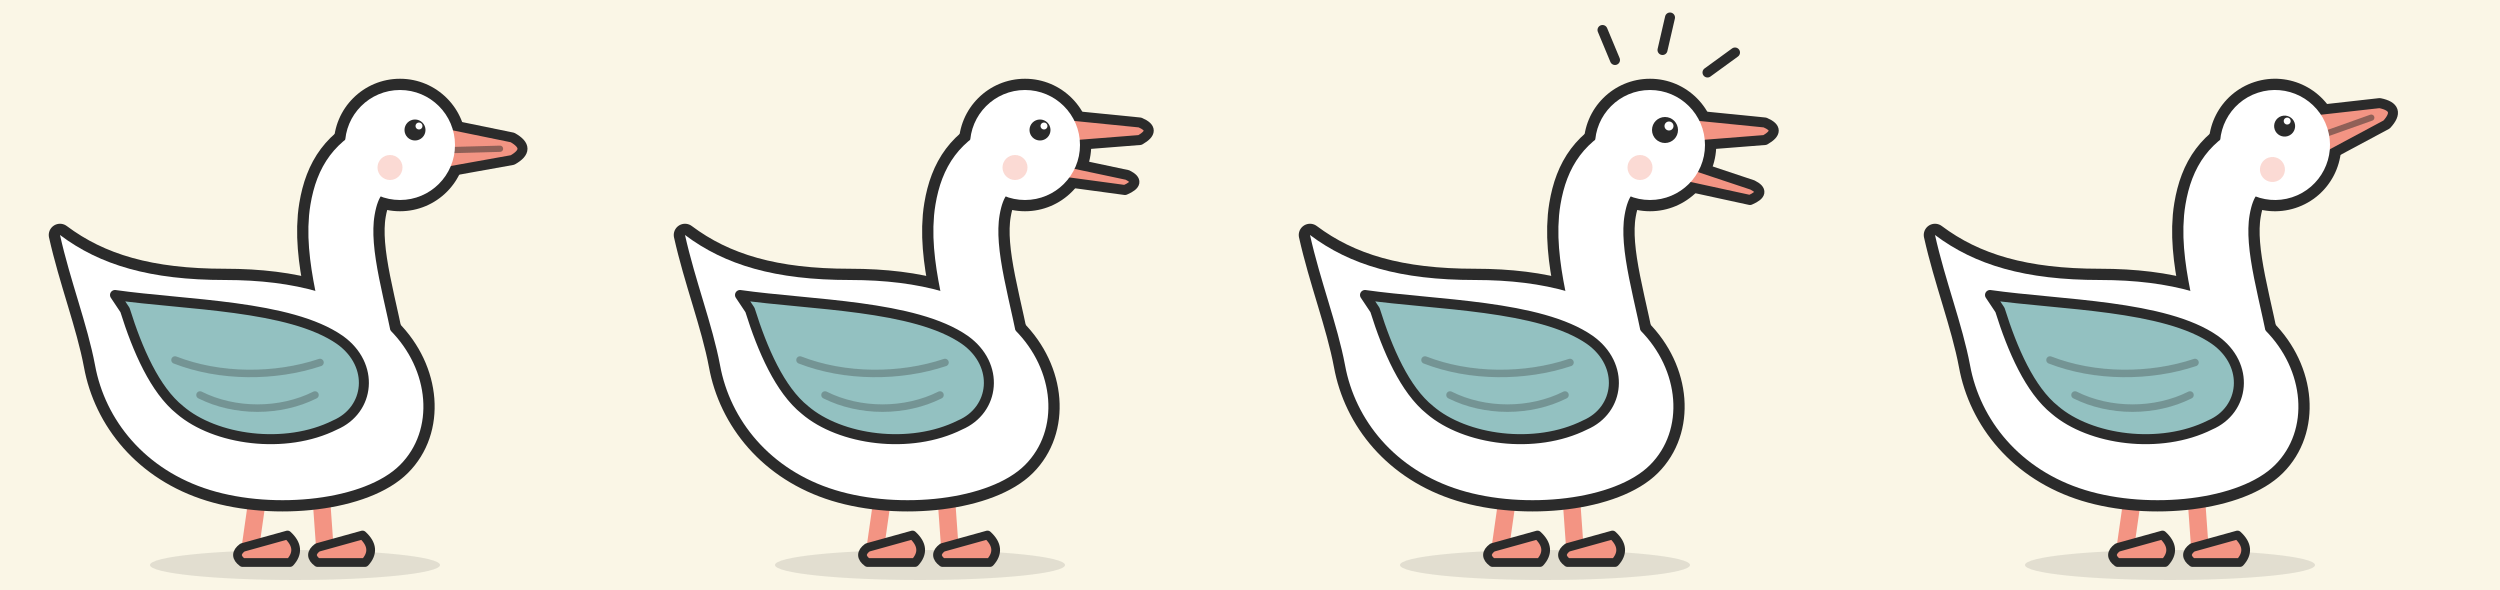
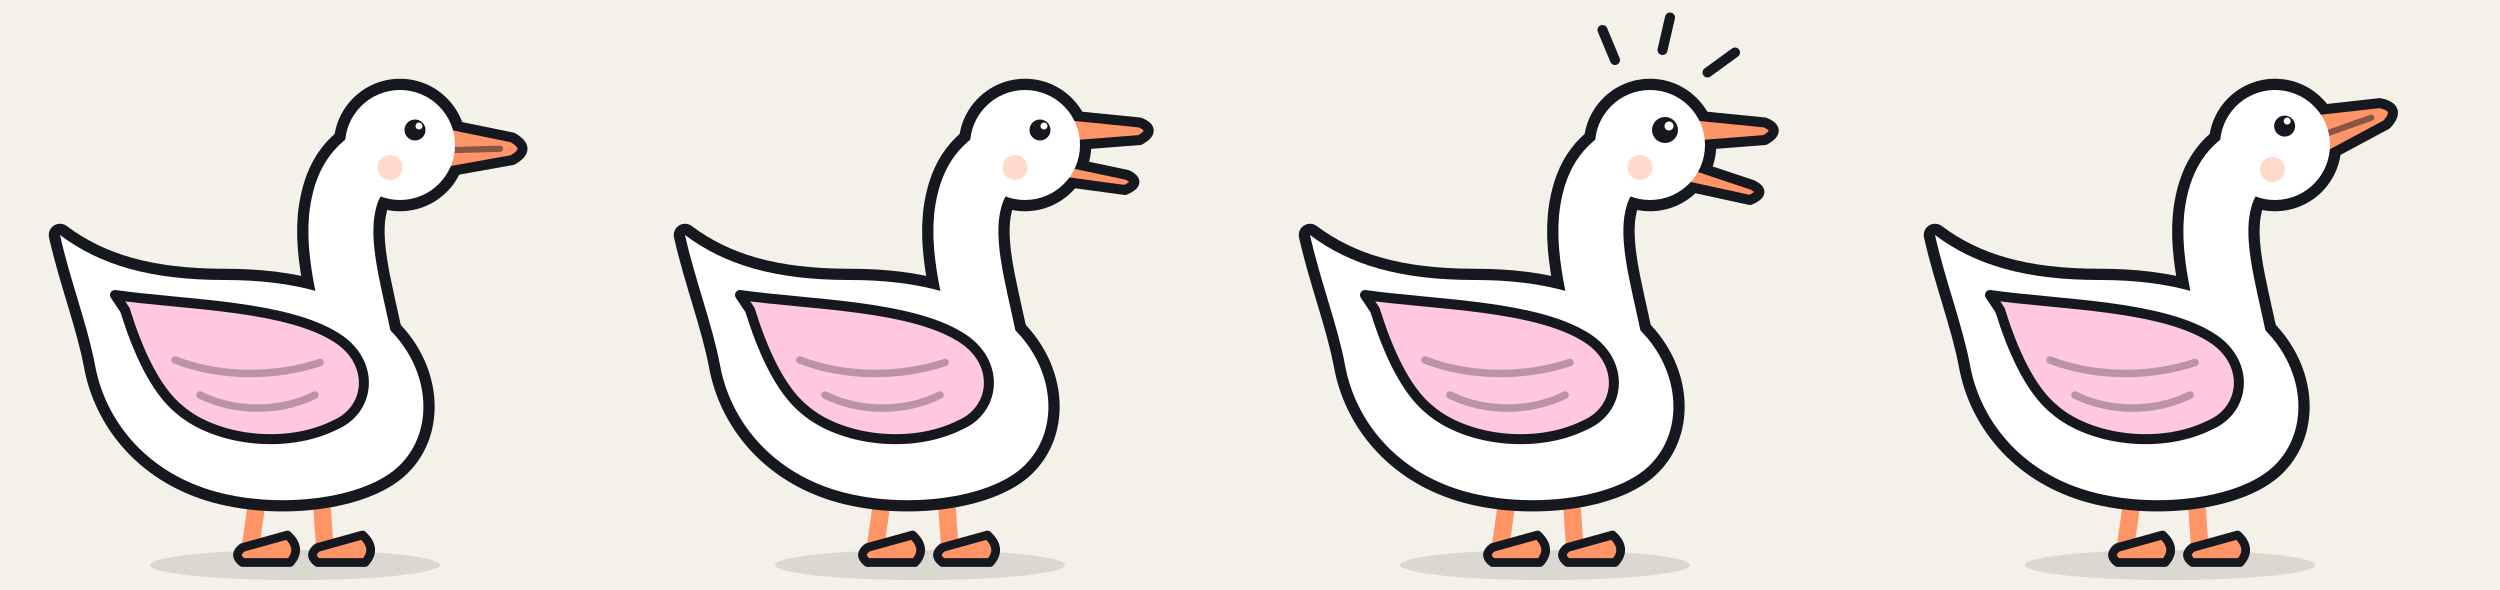
<svg xmlns="http://www.w3.org/2000/svg" width="2000" height="472" viewBox="0 -8 1000 236">
-   <rect x="0" y="-8" width="1000" height="236" fill="#faf6e6" />
+   <rect x="0" y="-8" width="1000" height="236" fill="#f4f1e8" />
  <g transform="translate(0 0)">
    <g>
-       <ellipse cx="118" cy="218" rx="58" ry="6" fill="#2b2b2b" opacity=".12" />
+       <ellipse cx="118" cy="218" rx="58" ry="6" fill="#16181f" opacity=".12" />
      <g class="gans-legs">
-         <path d="M104 184 L100 212" stroke="#f39483" stroke-width="7" stroke-linecap="round" />
-         <path d="M97 211 L115 206 Q121 211.5 116 217 L97 217 Q93 214 97 211 Z" fill="#f39483" stroke="#2b2b2b" stroke-width="3.5" stroke-linejoin="round" />
-         <path d="M128 184 L130 212" stroke="#f39483" stroke-width="7" stroke-linecap="round" />
-         <path d="M127 211 L145 206 Q151 211.5 146 217 L127 217 Q123 214 127 211 Z" fill="#f39483" stroke="#2b2b2b" stroke-width="3.5" stroke-linejoin="round" />
+         <path d="M104 184 L100 212" stroke="#ff9466" stroke-width="7" stroke-linecap="round" />
+         <path d="M97 211 L115 206 Q121 211.5 116 217 L97 217 Q93 214 97 211 Z" fill="#ff9466" stroke="#16181f" stroke-width="3.5" stroke-linejoin="round" />
+         <path d="M128 184 L130 212" stroke="#ff9466" stroke-width="7" stroke-linecap="round" />
+         <path d="M127 211 L145 206 Q151 211.5 146 217 L127 217 Q123 214 127 211 Z" fill="#ff9466" stroke="#16181f" stroke-width="3.5" stroke-linejoin="round" />
      </g>
      <g class="gans-body">
-         <path d="M24 86 C40 98 60 104 90 104 C118 104 140 110 156 124 C172 140 174 164 160 178 C146 192 110 196 84 188 C58 180 42 160 38 138 C35 122 28 104 24 86 Z" fill="#2b2b2b" stroke="#2b2b2b" stroke-width="9" stroke-linejoin="round" />
-         <path d="M146 140 C142 116 134 94 137 76 C139 64 144 58 153 54" fill="none" stroke="#2b2b2b" stroke-width="35" stroke-linecap="round" />
+         <path d="M24 86 C40 98 60 104 90 104 C118 104 140 110 156 124 C172 140 174 164 160 178 C146 192 110 196 84 188 C58 180 42 160 38 138 C35 122 28 104 24 86 Z" fill="#16181f" stroke="#16181f" stroke-width="9" stroke-linejoin="round" />
+         <path d="M146 140 C142 116 134 94 137 76 C139 64 144 58 153 54" fill="none" stroke="#16181f" stroke-width="35" stroke-linecap="round" />
        <g class="gans-head">
-           <circle cx="160" cy="50" r="26.5" fill="#2b2b2b" />
+           <circle cx="160" cy="50" r="26.5" fill="#16181f" />
        </g>
        <path d="M24 86 C40 98 60 104 90 104 C118 104 140 110 156 124 C172 140 174 164 160 178 C146 192 110 196 84 188 C58 180 42 160 38 138 C35 122 28 104 24 86 Z" fill="#ffffff" />
        <path d="M146 140 C142 116 134 94 137 76 C139 64 144 58 153 54" fill="none" stroke="#ffffff" stroke-width="26" stroke-linecap="round" />
        <g class="gans-head">
          <g class="gans-beak">
-             <path d="M166 39 L205 47 Q213 51.5 205 56 L166 63 Z" fill="#f39483" stroke="#2b2b2b" stroke-width="4" stroke-linejoin="round" />
-             <path d="M182 52 L200 51.5" stroke="#2b2b2b" stroke-width="2.5" stroke-linecap="round" opacity=".5" />
+             <path d="M166 39 L205 47 Q213 51.5 205 56 L166 63 Z" fill="#ff9466" stroke="#16181f" stroke-width="4" stroke-linejoin="round" />
+             <path d="M182 52 L200 51.5" stroke="#16181f" stroke-width="2.5" stroke-linecap="round" opacity=".5" />
          </g>
          <circle cx="160" cy="50" r="22" fill="#ffffff" />
          <g class="gans-eye">
-             <circle cx="166" cy="44" r="4.2" fill="#2b2b2b" />
+             <circle cx="166" cy="44" r="4.2" fill="#16181f" />
            <circle cx="167.6" cy="42.4" r="1.4" fill="#ffffff" />
          </g>
-           <circle cx="156" cy="59" r="5" fill="#f39483" opacity=".35" />
+           <circle cx="156" cy="59" r="5" fill="#ff9466" opacity=".35" />
        </g>
-         <path d="M46 110 C74 114 116 114 136 128 C150 138 148 156 134 162 C114 172 86 168 72 156 C62 148 55 132 50 116 Z" fill="#93c1c1" stroke="#2b2b2b" stroke-width="4" stroke-linejoin="round" />
-         <path d="M80 150 C94 157 112 157 126 150 M70 136 C88 143 110 143 128 137" fill="none" stroke="#2b2b2b" stroke-width="3" stroke-linecap="round" opacity=".3" />
+         <path d="M46 110 C74 114 116 114 136 128 C150 138 148 156 134 162 C114 172 86 168 72 156 C62 148 55 132 50 116 Z" fill="#ffc8de" stroke="#16181f" stroke-width="4" stroke-linejoin="round" />
+         <path d="M80 150 C94 157 112 157 126 150 M70 136 C88 143 110 143 128 137" fill="none" stroke="#16181f" stroke-width="3" stroke-linecap="round" opacity=".3" />
      </g>
    </g>
  </g>
  <g transform="translate(250 0)">
    <g>
-       <ellipse cx="118" cy="218" rx="58" ry="6" fill="#2b2b2b" opacity=".12" />
+       <ellipse cx="118" cy="218" rx="58" ry="6" fill="#16181f" opacity=".12" />
      <g class="gans-legs">
-         <path d="M104 184 L100 212" stroke="#f39483" stroke-width="7" stroke-linecap="round" />
-         <path d="M97 211 L115 206 Q121 211.5 116 217 L97 217 Q93 214 97 211 Z" fill="#f39483" stroke="#2b2b2b" stroke-width="3.5" stroke-linejoin="round" />
-         <path d="M128 184 L130 212" stroke="#f39483" stroke-width="7" stroke-linecap="round" />
-         <path d="M127 211 L145 206 Q151 211.5 146 217 L127 217 Q123 214 127 211 Z" fill="#f39483" stroke="#2b2b2b" stroke-width="3.5" stroke-linejoin="round" />
+         <path d="M104 184 L100 212" stroke="#ff9466" stroke-width="7" stroke-linecap="round" />
+         <path d="M97 211 L115 206 Q121 211.5 116 217 L97 217 Q93 214 97 211 Z" fill="#ff9466" stroke="#16181f" stroke-width="3.5" stroke-linejoin="round" />
+         <path d="M128 184 L130 212" stroke="#ff9466" stroke-width="7" stroke-linecap="round" />
+         <path d="M127 211 L145 206 Q151 211.5 146 217 L127 217 Q123 214 127 211 Z" fill="#ff9466" stroke="#16181f" stroke-width="3.5" stroke-linejoin="round" />
      </g>
      <g class="gans-body">
-         <path d="M24 86 C40 98 60 104 90 104 C118 104 140 110 156 124 C172 140 174 164 160 178 C146 192 110 196 84 188 C58 180 42 160 38 138 C35 122 28 104 24 86 Z" fill="#2b2b2b" stroke="#2b2b2b" stroke-width="9" stroke-linejoin="round" />
-         <path d="M146 140 C142 116 134 94 137 76 C139 64 144 58 153 54" fill="none" stroke="#2b2b2b" stroke-width="35" stroke-linecap="round" />
+         <path d="M24 86 C40 98 60 104 90 104 C118 104 140 110 156 124 C172 140 174 164 160 178 C146 192 110 196 84 188 C58 180 42 160 38 138 C35 122 28 104 24 86 Z" fill="#16181f" stroke="#16181f" stroke-width="9" stroke-linejoin="round" />
+         <path d="M146 140 C142 116 134 94 137 76 C139 64 144 58 153 54" fill="none" stroke="#16181f" stroke-width="35" stroke-linecap="round" />
        <g class="gans-head">
-           <circle cx="160" cy="50" r="26.5" fill="#2b2b2b" />
+           <circle cx="160" cy="50" r="26.5" fill="#16181f" />
        </g>
        <path d="M24 86 C40 98 60 104 90 104 C118 104 140 110 156 124 C172 140 174 164 160 178 C146 192 110 196 84 188 C58 180 42 160 38 138 C35 122 28 104 24 86 Z" fill="#ffffff" />
        <path d="M146 140 C142 116 134 94 137 76 C139 64 144 58 153 54" fill="none" stroke="#ffffff" stroke-width="26" stroke-linecap="round" />
        <g class="gans-head">
          <g class="gans-beak">
-             <path d="M166 37 L206 41 Q213 44 206 48 L168 51 Z" fill="#f39483" stroke="#2b2b2b" stroke-width="4" stroke-linejoin="round" />
-             <path d="M168 55 L201 62 Q207 65 200 68 L166 63.4 Z" fill="#f39483" stroke="#2b2b2b" stroke-width="4" stroke-linejoin="round" />
+             <path d="M166 37 L206 41 Q213 44 206 48 L168 51 Z" fill="#ff9466" stroke="#16181f" stroke-width="4" stroke-linejoin="round" />
+             <path d="M168 55 L201 62 Q207 65 200 68 L166 63.4 Z" fill="#ff9466" stroke="#16181f" stroke-width="4" stroke-linejoin="round" />
          </g>
          <circle cx="160" cy="50" r="22" fill="#ffffff" />
          <g class="gans-eye">
-             <circle cx="166" cy="44" r="4.2" fill="#2b2b2b" />
+             <circle cx="166" cy="44" r="4.2" fill="#16181f" />
            <circle cx="167.6" cy="42.4" r="1.4" fill="#ffffff" />
          </g>
-           <circle cx="156" cy="59" r="5" fill="#f39483" opacity=".35" />
+           <circle cx="156" cy="59" r="5" fill="#ff9466" opacity=".35" />
        </g>
-         <path d="M46 110 C74 114 116 114 136 128 C150 138 148 156 134 162 C114 172 86 168 72 156 C62 148 55 132 50 116 Z" fill="#93c1c1" stroke="#2b2b2b" stroke-width="4" stroke-linejoin="round" />
-         <path d="M80 150 C94 157 112 157 126 150 M70 136 C88 143 110 143 128 137" fill="none" stroke="#2b2b2b" stroke-width="3" stroke-linecap="round" opacity=".3" />
+         <path d="M46 110 C74 114 116 114 136 128 C150 138 148 156 134 162 C114 172 86 168 72 156 C62 148 55 132 50 116 Z" fill="#ffc8de" stroke="#16181f" stroke-width="4" stroke-linejoin="round" />
+         <path d="M80 150 C94 157 112 157 126 150 M70 136 C88 143 110 143 128 137" fill="none" stroke="#16181f" stroke-width="3" stroke-linecap="round" opacity=".3" />
      </g>
    </g>
  </g>
  <g transform="translate(500 0)">
    <g>
-       <ellipse cx="118" cy="218" rx="58" ry="6" fill="#2b2b2b" opacity=".12" />
+       <ellipse cx="118" cy="218" rx="58" ry="6" fill="#16181f" opacity=".12" />
      <g class="gans-legs">
-         <path d="M104 184 L100 212" stroke="#f39483" stroke-width="7" stroke-linecap="round" />
-         <path d="M97 211 L115 206 Q121 211.5 116 217 L97 217 Q93 214 97 211 Z" fill="#f39483" stroke="#2b2b2b" stroke-width="3.5" stroke-linejoin="round" />
-         <path d="M128 184 L130 212" stroke="#f39483" stroke-width="7" stroke-linecap="round" />
-         <path d="M127 211 L145 206 Q151 211.5 146 217 L127 217 Q123 214 127 211 Z" fill="#f39483" stroke="#2b2b2b" stroke-width="3.5" stroke-linejoin="round" />
+         <path d="M104 184 L100 212" stroke="#ff9466" stroke-width="7" stroke-linecap="round" />
+         <path d="M97 211 L115 206 Q121 211.5 116 217 L97 217 Q93 214 97 211 Z" fill="#ff9466" stroke="#16181f" stroke-width="3.5" stroke-linejoin="round" />
+         <path d="M128 184 L130 212" stroke="#ff9466" stroke-width="7" stroke-linecap="round" />
+         <path d="M127 211 L145 206 Q151 211.5 146 217 L127 217 Q123 214 127 211 Z" fill="#ff9466" stroke="#16181f" stroke-width="3.5" stroke-linejoin="round" />
      </g>
      <g class="gans-body">
-         <path d="M24 86 C40 98 60 104 90 104 C118 104 140 110 156 124 C172 140 174 164 160 178 C146 192 110 196 84 188 C58 180 42 160 38 138 C35 122 28 104 24 86 Z" fill="#2b2b2b" stroke="#2b2b2b" stroke-width="9" stroke-linejoin="round" />
-         <path d="M146 140 C142 116 134 94 137 76 C139 64 144 58 153 54" fill="none" stroke="#2b2b2b" stroke-width="35" stroke-linecap="round" />
+         <path d="M24 86 C40 98 60 104 90 104 C118 104 140 110 156 124 C172 140 174 164 160 178 C146 192 110 196 84 188 C58 180 42 160 38 138 C35 122 28 104 24 86 Z" fill="#16181f" stroke="#16181f" stroke-width="9" stroke-linejoin="round" />
+         <path d="M146 140 C142 116 134 94 137 76 C139 64 144 58 153 54" fill="none" stroke="#16181f" stroke-width="35" stroke-linecap="round" />
        <g class="gans-head">
-           <circle cx="160" cy="50" r="26.5" fill="#2b2b2b" />
+           <circle cx="160" cy="50" r="26.5" fill="#16181f" />
        </g>
        <path d="M24 86 C40 98 60 104 90 104 C118 104 140 110 156 124 C172 140 174 164 160 178 C146 192 110 196 84 188 C58 180 42 160 38 138 C35 122 28 104 24 86 Z" fill="#ffffff" />
        <path d="M146 140 C142 116 134 94 137 76 C139 64 144 58 153 54" fill="none" stroke="#ffffff" stroke-width="26" stroke-linecap="round" />
        <g class="gans-head">
          <g class="gans-beak">
-             <path d="M166 37 L206 41 Q213 44 206 48 L168 51 Z" fill="#f39483" stroke="#2b2b2b" stroke-width="4" stroke-linejoin="round" />
-             <path d="M168 55 L201 66 Q207 69 200 72 L166 64.6 Z" fill="#f39483" stroke="#2b2b2b" stroke-width="4" stroke-linejoin="round" />
+             <path d="M166 37 L206 41 Q213 44 206 48 L168 51 Z" fill="#ff9466" stroke="#16181f" stroke-width="4" stroke-linejoin="round" />
+             <path d="M168 55 L201 66 Q207 69 200 72 L166 64.6 Z" fill="#ff9466" stroke="#16181f" stroke-width="4" stroke-linejoin="round" />
          </g>
          <circle cx="160" cy="50" r="22" fill="#ffffff" />
          <g class="gans-eye">
-             <circle cx="166" cy="44" r="5.2" fill="#2b2b2b" />
+             <circle cx="166" cy="44" r="5.2" fill="#16181f" />
            <circle cx="167.6" cy="42.4" r="1.8" fill="#ffffff" />
          </g>
-           <circle cx="156" cy="59" r="5" fill="#f39483" opacity=".35" />
+           <circle cx="156" cy="59" r="5" fill="#ff9466" opacity=".35" />
        </g>
-         <path d="M46 110 C74 114 116 114 136 128 C150 138 148 156 134 162 C114 172 86 168 72 156 C62 148 55 132 50 116 Z" fill="#93c1c1" stroke="#2b2b2b" stroke-width="4" stroke-linejoin="round" />
-         <path d="M80 150 C94 157 112 157 126 150 M70 136 C88 143 110 143 128 137" fill="none" stroke="#2b2b2b" stroke-width="3" stroke-linecap="round" opacity=".3" />
+         <path d="M46 110 C74 114 116 114 136 128 C150 138 148 156 134 162 C114 172 86 168 72 156 C62 148 55 132 50 116 Z" fill="#ffc8de" stroke="#16181f" stroke-width="4" stroke-linejoin="round" />
+         <path d="M80 150 C94 157 112 157 126 150 M70 136 C88 143 110 143 128 137" fill="none" stroke="#16181f" stroke-width="3" stroke-linecap="round" opacity=".3" />
      </g>
-       <g stroke="#2b2b2b" stroke-width="4" stroke-linecap="round">
+       <g stroke="#16181f" stroke-width="4" stroke-linecap="round">
        <path d="M146 16 L141 4" />
        <path d="M165 12 L168 -1" />
        <path d="M183 21 L194 13" />
      </g>
    </g>
  </g>
  <g transform="translate(750 0)">
    <g>
-       <ellipse cx="118" cy="218" rx="58" ry="6" fill="#2b2b2b" opacity=".12" />
+       <ellipse cx="118" cy="218" rx="58" ry="6" fill="#16181f" opacity=".12" />
      <g class="gans-legs">
-         <path d="M104 184 L100 212" stroke="#f39483" stroke-width="7" stroke-linecap="round" />
-         <path d="M97 211 L115 206 Q121 211.5 116 217 L97 217 Q93 214 97 211 Z" fill="#f39483" stroke="#2b2b2b" stroke-width="3.5" stroke-linejoin="round" />
-         <path d="M128 184 L130 212" stroke="#f39483" stroke-width="7" stroke-linecap="round" />
-         <path d="M127 211 L145 206 Q151 211.5 146 217 L127 217 Q123 214 127 211 Z" fill="#f39483" stroke="#2b2b2b" stroke-width="3.5" stroke-linejoin="round" />
+         <path d="M104 184 L100 212" stroke="#ff9466" stroke-width="7" stroke-linecap="round" />
+         <path d="M97 211 L115 206 Q121 211.5 116 217 L97 217 Q93 214 97 211 Z" fill="#ff9466" stroke="#16181f" stroke-width="3.5" stroke-linejoin="round" />
+         <path d="M128 184 L130 212" stroke="#ff9466" stroke-width="7" stroke-linecap="round" />
+         <path d="M127 211 L145 206 Q151 211.5 146 217 L127 217 Q123 214 127 211 Z" fill="#ff9466" stroke="#16181f" stroke-width="3.5" stroke-linejoin="round" />
      </g>
      <g class="gans-body">
-         <path d="M24 86 C40 98 60 104 90 104 C118 104 140 110 156 124 C172 140 174 164 160 178 C146 192 110 196 84 188 C58 180 42 160 38 138 C35 122 28 104 24 86 Z" fill="#2b2b2b" stroke="#2b2b2b" stroke-width="9" stroke-linejoin="round" />
-         <path d="M146 140 C142 116 134 94 137 76 C139 64 144 58 153 54" fill="none" stroke="#2b2b2b" stroke-width="35" stroke-linecap="round" />
+         <path d="M24 86 C40 98 60 104 90 104 C118 104 140 110 156 124 C172 140 174 164 160 178 C146 192 110 196 84 188 C58 180 42 160 38 138 C35 122 28 104 24 86 Z" fill="#16181f" stroke="#16181f" stroke-width="9" stroke-linejoin="round" />
+         <path d="M146 140 C142 116 134 94 137 76 C139 64 144 58 153 54" fill="none" stroke="#16181f" stroke-width="35" stroke-linecap="round" />
        <g class="gans-head" transform="rotate(-18 160 50)">
-           <circle cx="160" cy="50" r="26.5" fill="#2b2b2b" />
+           <circle cx="160" cy="50" r="26.5" fill="#16181f" />
        </g>
        <path d="M24 86 C40 98 60 104 90 104 C118 104 140 110 156 124 C172 140 174 164 160 178 C146 192 110 196 84 188 C58 180 42 160 38 138 C35 122 28 104 24 86 Z" fill="#ffffff" />
        <path d="M146 140 C142 116 134 94 137 76 C139 64 144 58 153 54" fill="none" stroke="#ffffff" stroke-width="26" stroke-linecap="round" />
        <g class="gans-head" transform="rotate(-18 160 50)">
          <g class="gans-beak">
-             <path d="M166 39 L205 47 Q213 51.5 205 56 L166 63 Z" fill="#f39483" stroke="#2b2b2b" stroke-width="4" stroke-linejoin="round" />
-             <path d="M182 52 L200 51.5" stroke="#2b2b2b" stroke-width="2.5" stroke-linecap="round" opacity=".5" />
+             <path d="M166 39 L205 47 Q213 51.5 205 56 L166 63 Z" fill="#ff9466" stroke="#16181f" stroke-width="4" stroke-linejoin="round" />
+             <path d="M182 52 L200 51.5" stroke="#16181f" stroke-width="2.5" stroke-linecap="round" opacity=".5" />
          </g>
          <circle cx="160" cy="50" r="22" fill="#ffffff" />
          <g class="gans-eye">
-             <circle cx="166" cy="44" r="4.2" fill="#2b2b2b" />
+             <circle cx="166" cy="44" r="4.2" fill="#16181f" />
            <circle cx="167.6" cy="42.4" r="1.4" fill="#ffffff" />
          </g>
-           <circle cx="156" cy="59" r="5" fill="#f39483" opacity=".35" />
+           <circle cx="156" cy="59" r="5" fill="#ff9466" opacity=".35" />
        </g>
-         <path d="M46 110 C74 114 116 114 136 128 C150 138 148 156 134 162 C114 172 86 168 72 156 C62 148 55 132 50 116 Z" fill="#93c1c1" stroke="#2b2b2b" stroke-width="4" stroke-linejoin="round" />
-         <path d="M80 150 C94 157 112 157 126 150 M70 136 C88 143 110 143 128 137" fill="none" stroke="#2b2b2b" stroke-width="3" stroke-linecap="round" opacity=".3" />
+         <path d="M46 110 C74 114 116 114 136 128 C150 138 148 156 134 162 C114 172 86 168 72 156 C62 148 55 132 50 116 Z" fill="#ffc8de" stroke="#16181f" stroke-width="4" stroke-linejoin="round" />
+         <path d="M80 150 C94 157 112 157 126 150 M70 136 C88 143 110 143 128 137" fill="none" stroke="#16181f" stroke-width="3" stroke-linecap="round" opacity=".3" />
      </g>
    </g>
  </g>
</svg>
